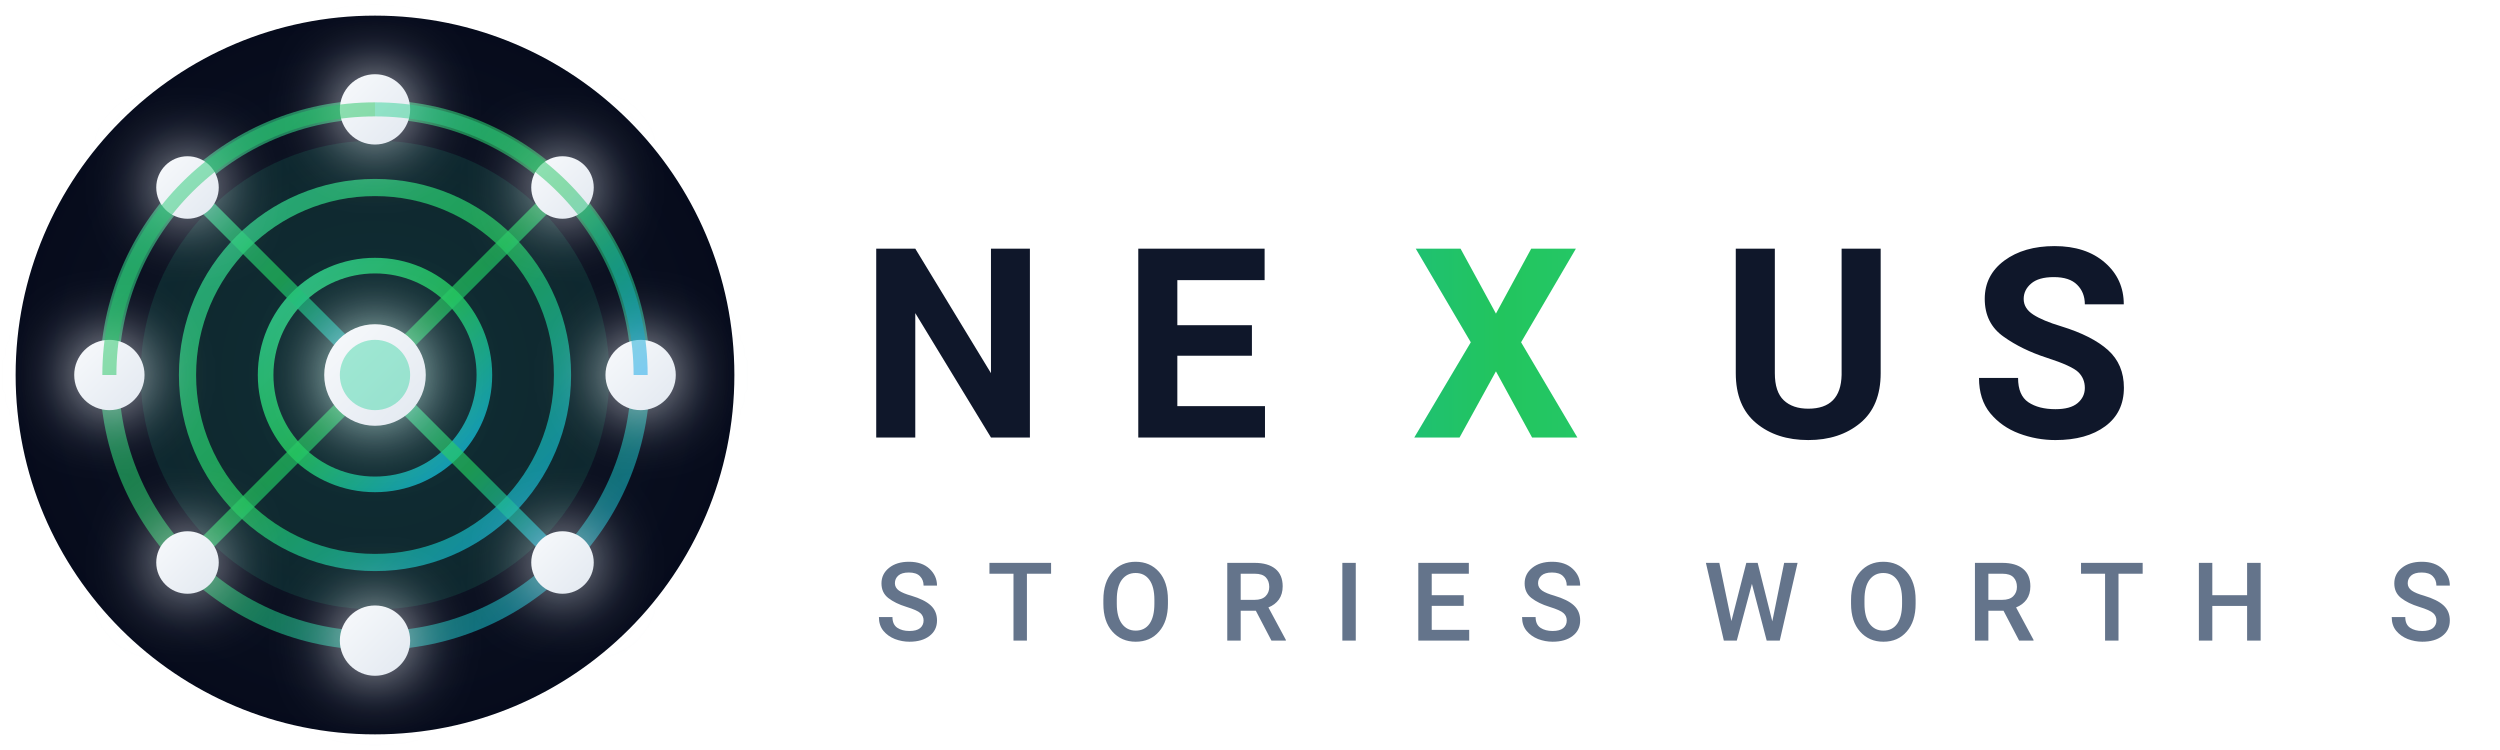
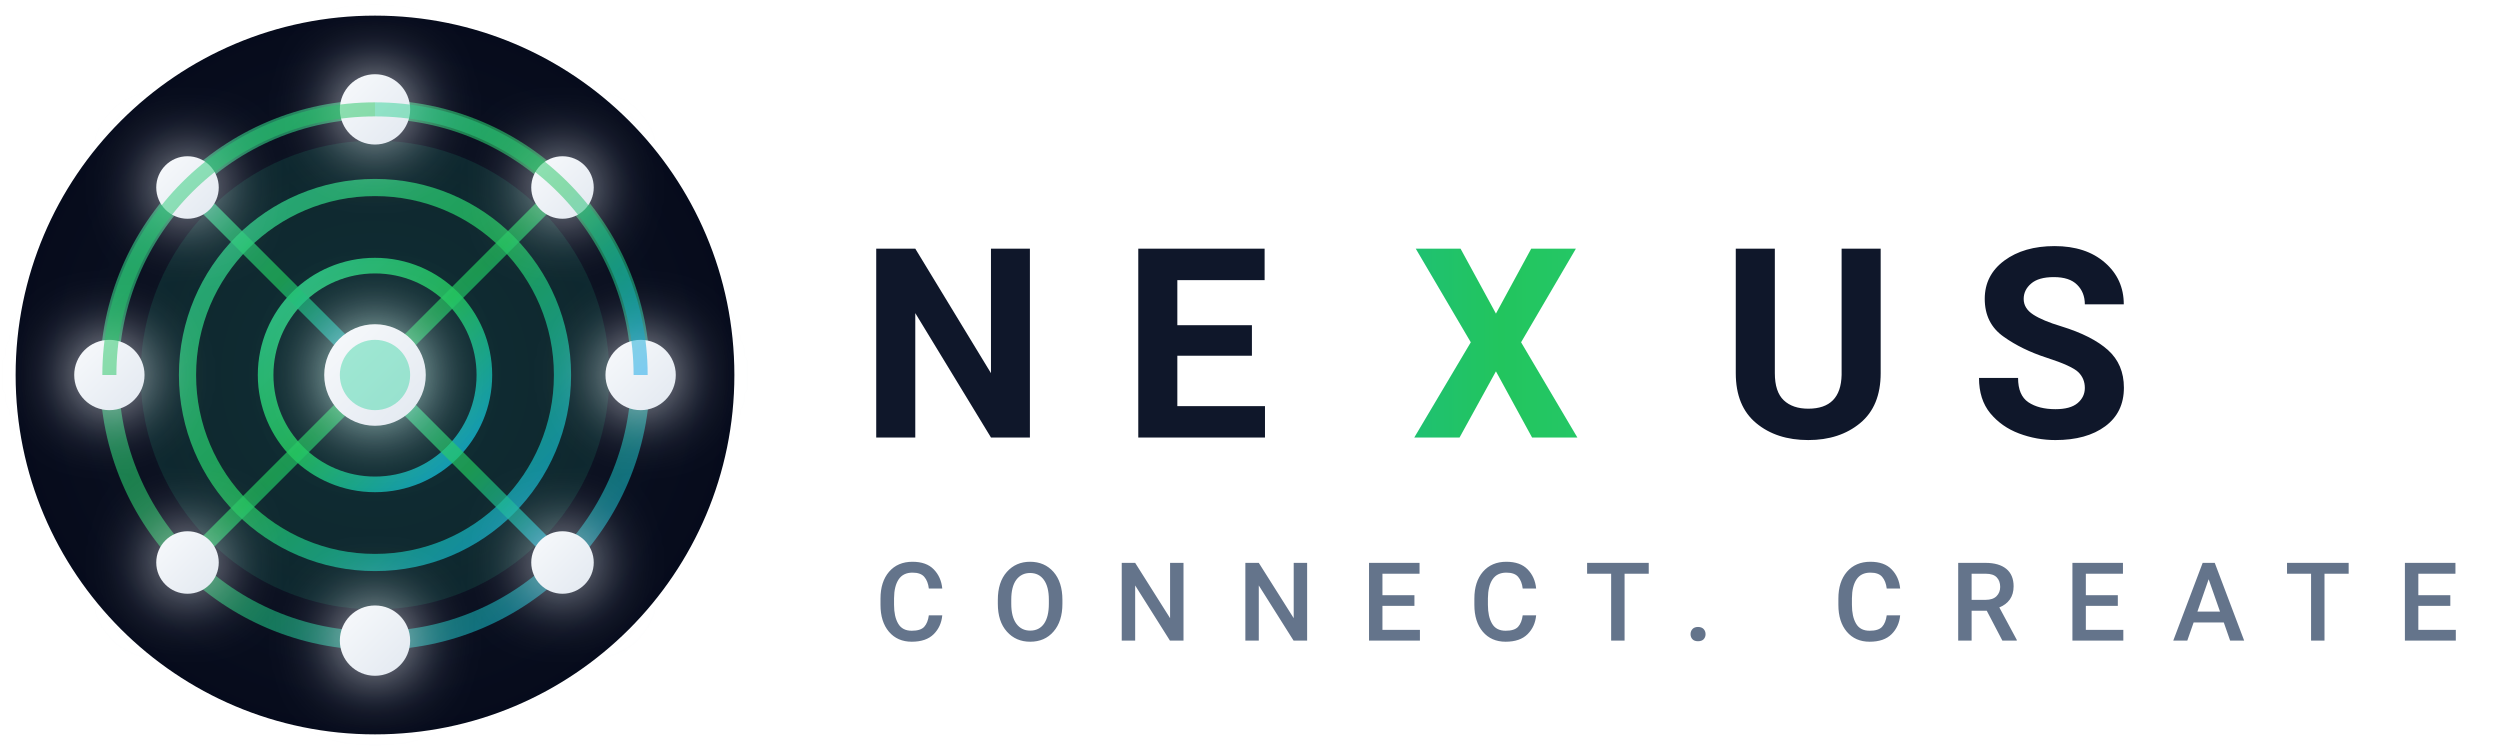
<svg xmlns="http://www.w3.org/2000/svg" width="320" height="96" viewBox="0 0 320 96" fill="none">
  <defs>
    <radialGradient id="logo-bg" cx="50%" cy="50%" r="70%">
      <stop offset="0%" stop-color="#111827" />
      <stop offset="100%" stop-color="#020617" />
    </radialGradient>
    <linearGradient id="logo-orbit" x1="0%" y1="0%" x2="100%" y2="100%">
      <stop offset="0%" stop-color="#34D399" />
      <stop offset="50%" stop-color="#22C55E" />
      <stop offset="100%" stop-color="#0EA5E9" />
    </linearGradient>
    <linearGradient id="logo-node" x1="0%" y1="0%" x2="100%" y2="100%">
      <stop offset="0%" stop-color="#F8FAFC" />
      <stop offset="100%" stop-color="#E2E8F0" />
    </linearGradient>
    <linearGradient id="wordmark-grad" x1="0%" y1="0%" x2="100%" y2="0%">
      <stop offset="0%" stop-color="#0EA5E9" />
      <stop offset="50%" stop-color="#22C55E" />
      <stop offset="100%" stop-color="#34D399" />
    </linearGradient>
    <filter id="logo-glow" x="-50%" y="-50%" width="200%" height="200%">
      <feGaussianBlur in="SourceGraphic" stdDeviation="4" result="blur" />
      <feMerge>
        <feMergeNode in="blur" />
        <feMergeNode in="SourceGraphic" />
      </feMerge>
    </filter>
  </defs>
  <g transform="translate(0, 0)">
    <circle cx="48" cy="48" r="46" fill="url(#logo-bg)" />
    <circle cx="48" cy="48" r="30" fill="rgba(34,211,153,0.12)" />
    <ellipse cx="48" cy="48" rx="34" ry="34" fill="none" stroke="url(#logo-orbit)" stroke-width="2.4" opacity="0.6" />
    <ellipse cx="48" cy="48" rx="24" ry="24" fill="none" stroke="url(#logo-orbit)" stroke-width="2.2" opacity="0.75" />
    <ellipse cx="48" cy="48" rx="14" ry="14" fill="none" stroke="url(#logo-orbit)" stroke-width="2" opacity="0.85" />
    <g stroke="url(#logo-orbit)" stroke-width="2" opacity="0.7" stroke-linecap="round">
      <line x1="48" y1="48" x2="48" y2="14" />
      <line x1="48" y1="48" x2="82" y2="48" />
      <line x1="48" y1="48" x2="48" y2="82" />
      <line x1="48" y1="48" x2="14" y2="48" />
      <line x1="48" y1="48" x2="72" y2="24" />
      <line x1="48" y1="48" x2="72" y2="72" />
      <line x1="48" y1="48" x2="24" y2="72" />
      <line x1="48" y1="48" x2="24" y2="24" />
    </g>
    <g filter="url(#logo-glow)">
      <circle cx="48" cy="48" r="6.5" fill="url(#logo-node)" />
      <circle cx="48" cy="48" r="4.5" fill="rgba(34,211,153,0.4)" />
      <circle cx="48" cy="14" r="4.5" fill="url(#logo-node)" />
      <circle cx="82" cy="48" r="4.5" fill="url(#logo-node)" />
      <circle cx="48" cy="82" r="4.5" fill="url(#logo-node)" />
      <circle cx="14" cy="48" r="4.5" fill="url(#logo-node)" />
      <circle cx="72" cy="24" r="4" fill="url(#logo-node)" />
      <circle cx="72" cy="72" r="4" fill="url(#logo-node)" />
      <circle cx="24" cy="72" r="4" fill="url(#logo-node)" />
      <circle cx="24" cy="24" r="4" fill="url(#logo-node)" />
    </g>
    <path d="M 14 48 A 34 34 0 0 1 48 14" fill="none" stroke="url(#logo-orbit)" stroke-width="1.8" opacity="0.5" />
    <path d="M 48 14 A 34 34 0 0 1 82 48" fill="none" stroke="url(#logo-orbit)" stroke-width="1.8" opacity="0.5" />
  </g>
  <g transform="translate(110, 28)">
    <text x="0" y="28" font-family="system-ui, -apple-system, 'Segoe UI', Roboto, 'Helvetica Neue', Arial, sans-serif" font-size="34" font-weight="700" letter-spacing="0.28em" fill="#0F172A">
      NE
      <tspan fill="url(#wordmark-grad)">X</tspan>
      US
    </text>
    <text x="2" y="54" font-family="system-ui, -apple-system, 'Segoe UI', Roboto, 'Helvetica Neue', Arial, sans-serif" font-size="14" font-weight="500" letter-spacing="0.42em" fill="#64748B">
-       STORIES WORTH SHARING
+       CONNECT. CREATE. DISCOVER.
    </text>
  </g>
</svg>
